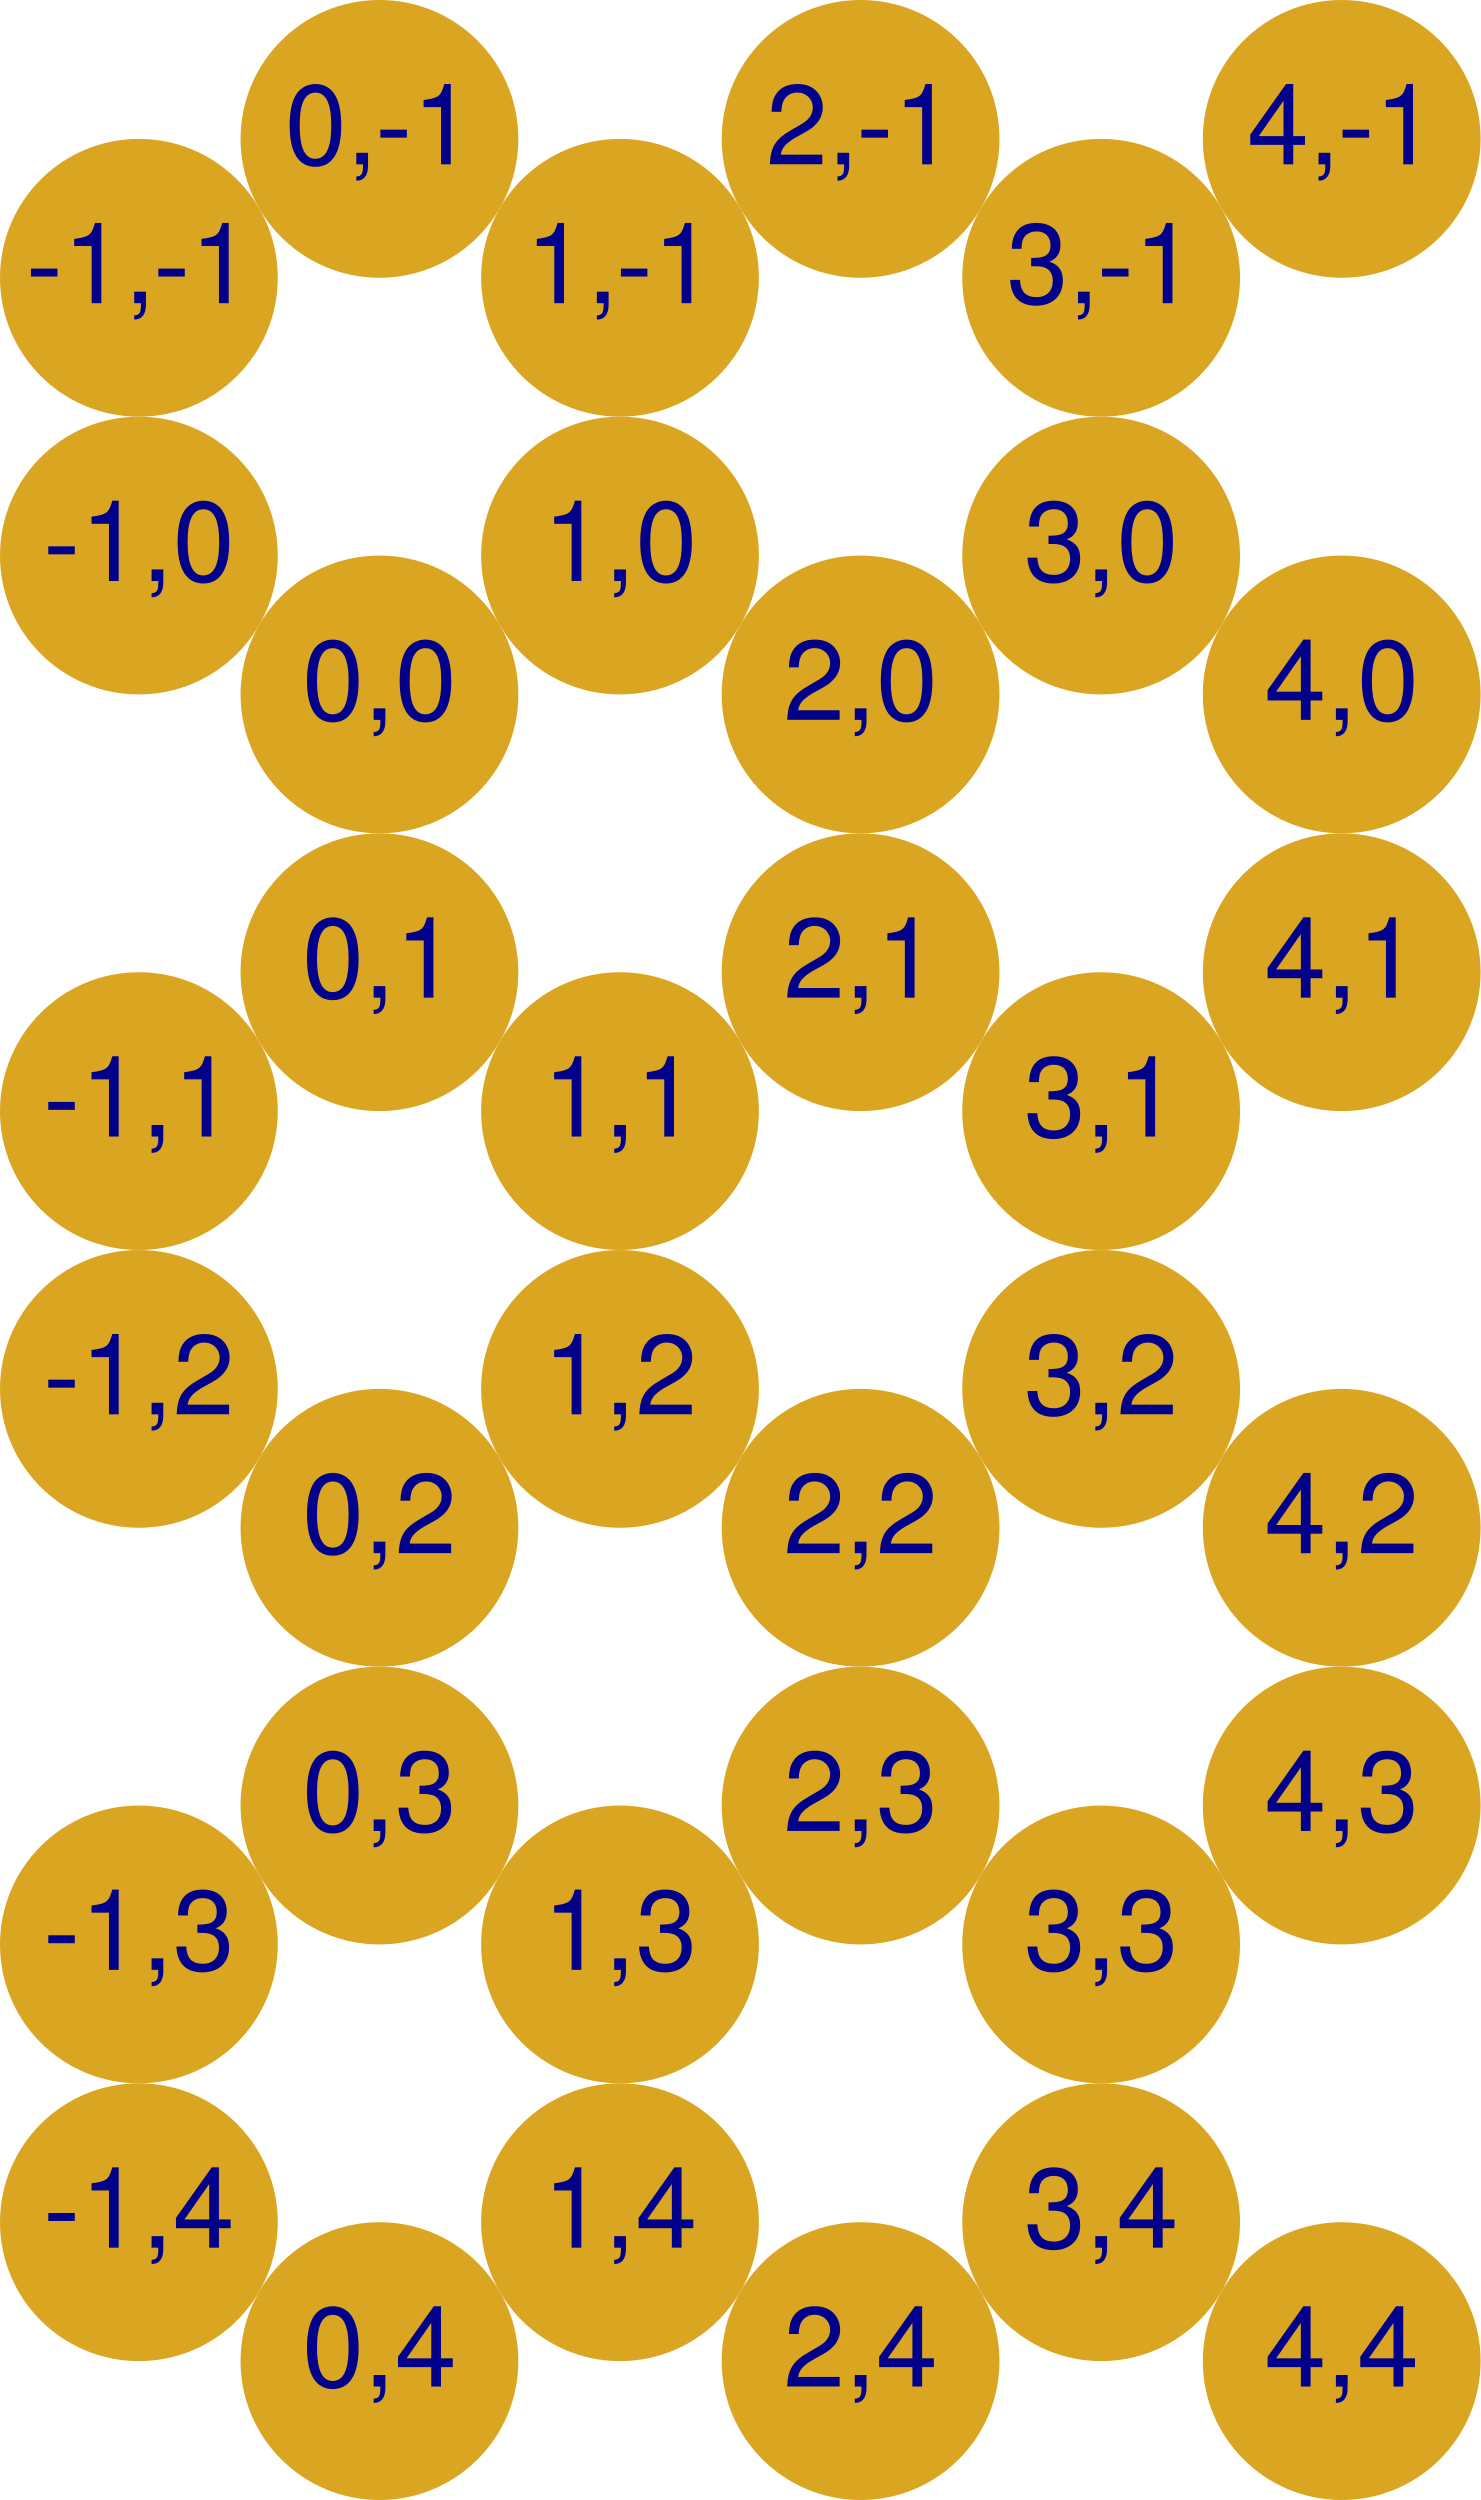
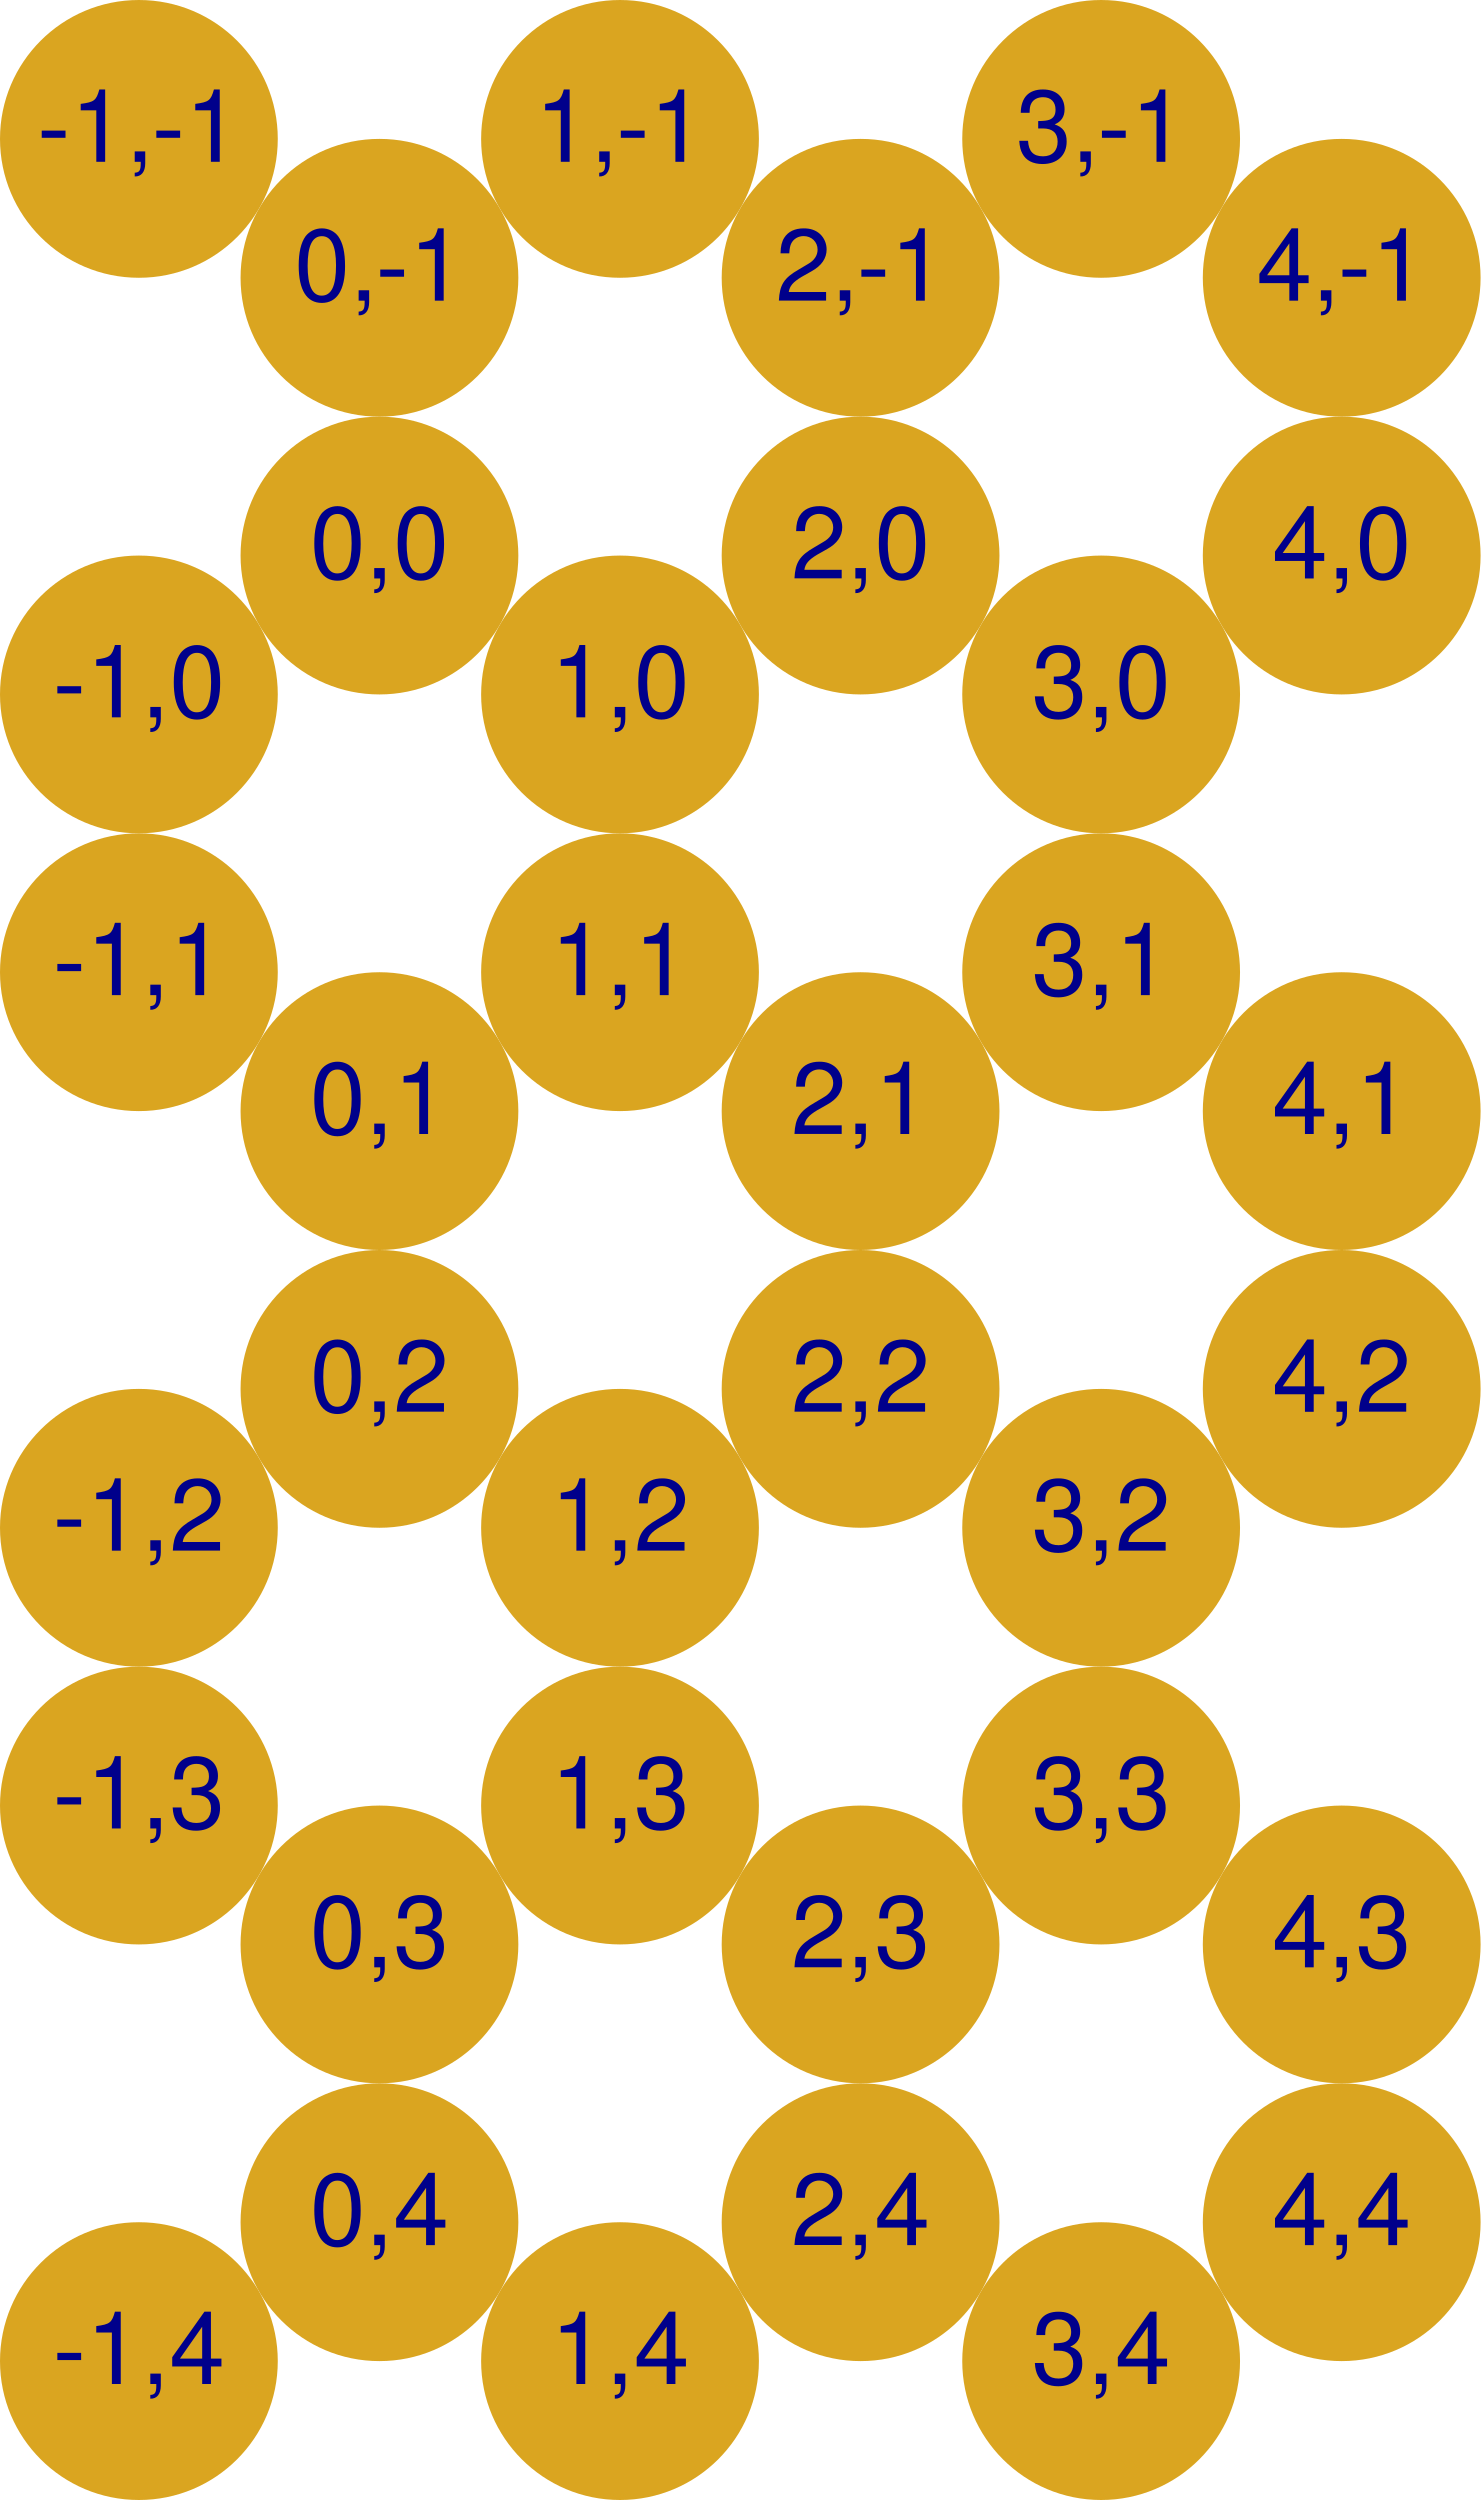
<svg xmlns="http://www.w3.org/2000/svg" version="1.1" style="overflow:hidden" height="450" width="266.506" id="side-view-svg">
-   <defs id="defs370" />
-   <g transform="translate(68.30127,125)" class="svg-pan-zoom_viewport" id="side-view-svg-viewport">
-     <g id="g364" class="side-view">
-       <g id="g362" class="helices-side-view">
-         <g id="g10">
+   <defs id="defs298" />
+   <g transform="translate(68.30127,100)" class="svg-pan-zoom_viewport" id="side-view-svg-viewport">
+     <g id="g292" class="side-view">
+       <g id="g290" class="helices-side-view">
+         <g id="g8">
          <circle cy="0" cx="0" id="circle4" style="visibility:visible;fill:#daa520;stroke:none;stroke-width:1px;stroke-linecap:butt;stroke-opacity:1" r="25" class="side-view-helix-circle">
            </circle>
-           <text id="text8" style="font-weight:400;font-size:20px;font-family:Helvetica, serif;letter-spacing:normal;dominant-baseline:central;text-anchor:middle;fill:#00008b" class="side-view-helix-text">0,0</text>
+           <text id="text6" style="font-weight:400;font-size:18px;font-family:Helvetica, serif;dominant-baseline:central;text-anchor:middle;fill:#00008b" class="side-view-helix-text">0,0</text>
        </g>
-         <g id="g20" transform="translate(43.30127,-25)">
-           <circle cy="0" cx="0" id="circle14" style="visibility:visible;fill:#daa520;stroke:none;stroke-width:1px;stroke-linecap:butt;stroke-opacity:1" r="25" class="side-view-helix-circle">
+         <g id="g16" transform="translate(-43.30127,-75)">
+           <circle cy="0" cx="0" id="circle12" style="visibility:visible;fill:#daa520;stroke:none;stroke-width:1px;stroke-linecap:butt;stroke-opacity:1" r="25" class="side-view-helix-circle">
            </circle>
-           <text id="text18" style="font-weight:400;font-size:20px;font-family:Helvetica, serif;letter-spacing:normal;dominant-baseline:central;text-anchor:middle;fill:#00008b" class="side-view-helix-text">1,0</text>
+           <text id="text14" style="font-weight:400;font-size:18px;font-family:Helvetica, serif;dominant-baseline:central;text-anchor:middle;fill:#00008b" class="side-view-helix-text">-1,-1</text>
        </g>
-         <g id="g30" transform="translate(86.60254)">
-           <circle cy="0" cx="0" id="circle24" style="visibility:visible;fill:#daa520;stroke:none;stroke-width:1px;stroke-linecap:butt;stroke-opacity:1" r="25" class="side-view-helix-circle">
+         <g id="g24" transform="translate(0,-50)">
+           <circle cy="0" cx="0" id="circle20" style="visibility:visible;fill:#daa520;stroke:none;stroke-width:1px;stroke-linecap:butt;stroke-opacity:1" r="25" class="side-view-helix-circle">
            </circle>
-           <text id="text28" style="font-weight:400;font-size:20px;font-family:Helvetica, serif;letter-spacing:normal;dominant-baseline:central;text-anchor:middle;fill:#00008b" class="side-view-helix-text">2,0</text>
+           <text id="text22" style="font-weight:400;font-size:18px;font-family:Helvetica, serif;dominant-baseline:central;text-anchor:middle;fill:#00008b" class="side-view-helix-text">0,-1</text>
        </g>
-         <g id="g40" transform="translate(-43.30127,-25)">
-           <circle cy="0" cx="0" id="circle34" style="visibility:visible;fill:#daa520;stroke:none;stroke-width:1px;stroke-linecap:butt;stroke-opacity:1" r="25" class="side-view-helix-circle">
+         <g id="g32" transform="translate(43.30127,-75)">
+           <circle cy="0" cx="0" id="circle28" style="visibility:visible;fill:#daa520;stroke:none;stroke-width:1px;stroke-linecap:butt;stroke-opacity:1" r="25" class="side-view-helix-circle">
            </circle>
-           <text id="text38" style="font-weight:400;font-size:20px;font-family:Helvetica, serif;letter-spacing:normal;dominant-baseline:central;text-anchor:middle;fill:#00008b" class="side-view-helix-text">-1,0</text>
+           <text id="text30" style="font-weight:400;font-size:18px;font-family:Helvetica, serif;dominant-baseline:central;text-anchor:middle;fill:#00008b" class="side-view-helix-text">1,-1</text>
        </g>
-         <g id="g50" transform="translate(-43.30127,75)">
+         <g id="g40" transform="translate(43.30127,25)">
+           <circle cy="0" cx="0" id="circle36" style="visibility:visible;fill:#daa520;stroke:none;stroke-width:1px;stroke-linecap:butt;stroke-opacity:1" r="25" class="side-view-helix-circle">
+             </circle>
+           <text id="text38" style="font-weight:400;font-size:18px;font-family:Helvetica, serif;dominant-baseline:central;text-anchor:middle;fill:#00008b" class="side-view-helix-text">1,0</text>
+         </g>
+         <g id="g48" transform="translate(86.60254)">
          <circle cy="0" cx="0" id="circle44" style="visibility:visible;fill:#daa520;stroke:none;stroke-width:1px;stroke-linecap:butt;stroke-opacity:1" r="25" class="side-view-helix-circle">
            </circle>
-           <text id="text48" style="font-weight:400;font-size:20px;font-family:Helvetica, serif;letter-spacing:normal;dominant-baseline:central;text-anchor:middle;fill:#00008b" class="side-view-helix-text">-1,1</text>
+           <text id="text46" style="font-weight:400;font-size:18px;font-family:Helvetica, serif;dominant-baseline:central;text-anchor:middle;fill:#00008b" class="side-view-helix-text">2,0</text>
        </g>
-         <g id="g60" transform="translate(0,-100)">
-           <circle cy="0" cx="0" id="circle54" style="visibility:visible;fill:#daa520;stroke:none;stroke-width:1px;stroke-linecap:butt;stroke-opacity:1" r="25" class="side-view-helix-circle">
+         <g id="g56" transform="translate(86.60254,-50)">
+           <circle cy="0" cx="0" id="circle52" style="visibility:visible;fill:#daa520;stroke:none;stroke-width:1px;stroke-linecap:butt;stroke-opacity:1" r="25" class="side-view-helix-circle">
            </circle>
-           <text id="text58" style="font-weight:400;font-size:20px;font-family:Helvetica, serif;letter-spacing:normal;dominant-baseline:central;text-anchor:middle;fill:#00008b" class="side-view-helix-text">0,-1</text>
+           <text id="text54" style="font-weight:400;font-size:18px;font-family:Helvetica, serif;dominant-baseline:central;text-anchor:middle;fill:#00008b" class="side-view-helix-text">2,-1</text>
        </g>
-         <g id="g70" transform="translate(-43.30127,-75)">
-           <circle cy="0" cx="0" id="circle64" style="visibility:visible;fill:#daa520;stroke:none;stroke-width:1px;stroke-linecap:butt;stroke-opacity:1" r="25" class="side-view-helix-circle">
+         <g id="g64" transform="translate(86.60254,100)">
+           <circle cy="0" cx="0" id="circle60" style="visibility:visible;fill:#daa520;stroke:none;stroke-width:1px;stroke-linecap:butt;stroke-opacity:1" r="25" class="side-view-helix-circle">
            </circle>
-           <text id="text68" style="font-weight:400;font-size:20px;font-family:Helvetica, serif;letter-spacing:normal;dominant-baseline:central;text-anchor:middle;fill:#00008b" class="side-view-helix-text">-1,-1</text>
+           <text id="text62" style="font-weight:400;font-size:18px;font-family:Helvetica, serif;dominant-baseline:central;text-anchor:middle;fill:#00008b" class="side-view-helix-text">2,1</text>
        </g>
-         <g id="g80" transform="translate(43.30127,-75)">
-           <circle cy="0" cx="0" id="circle74" style="visibility:visible;fill:#daa520;stroke:none;stroke-width:1px;stroke-linecap:butt;stroke-opacity:1" r="25" class="side-view-helix-circle">
+         <g id="g72" transform="translate(43.30127,75)">
+           <circle cy="0" cx="0" id="circle68" style="visibility:visible;fill:#daa520;stroke:none;stroke-width:1px;stroke-linecap:butt;stroke-opacity:1" r="25" class="side-view-helix-circle">
            </circle>
-           <text id="text78" style="font-weight:400;font-size:20px;font-family:Helvetica, serif;letter-spacing:normal;dominant-baseline:central;text-anchor:middle;fill:#00008b" class="side-view-helix-text">1,-1</text>
+           <text id="text70" style="font-weight:400;font-size:18px;font-family:Helvetica, serif;dominant-baseline:central;text-anchor:middle;fill:#00008b" class="side-view-helix-text">1,1</text>
        </g>
-         <g id="g90" transform="translate(86.60254,-100)">
+         <g id="g80" transform="translate(0,100)">
+           <circle cy="0" cx="0" id="circle76" style="visibility:visible;fill:#daa520;stroke:none;stroke-width:1px;stroke-linecap:butt;stroke-opacity:1" r="25" class="side-view-helix-circle">
+             </circle>
+           <text id="text78" style="font-weight:400;font-size:18px;font-family:Helvetica, serif;dominant-baseline:central;text-anchor:middle;fill:#00008b" class="side-view-helix-text">0,1</text>
+         </g>
+         <g id="g88" transform="translate(-43.30127,25)">
          <circle cy="0" cx="0" id="circle84" style="visibility:visible;fill:#daa520;stroke:none;stroke-width:1px;stroke-linecap:butt;stroke-opacity:1" r="25" class="side-view-helix-circle">
            </circle>
-           <text id="text88" style="font-weight:400;font-size:20px;font-family:Helvetica, serif;letter-spacing:normal;dominant-baseline:central;text-anchor:middle;fill:#00008b" class="side-view-helix-text">2,-1</text>
+           <text id="text86" style="font-weight:400;font-size:18px;font-family:Helvetica, serif;dominant-baseline:central;text-anchor:middle;fill:#00008b" class="side-view-helix-text">-1,0</text>
        </g>
-         <g id="g100" transform="translate(129.9038,-75)">
-           <circle cy="0" cx="0" id="circle94" style="visibility:visible;fill:#daa520;stroke:none;stroke-width:1px;stroke-linecap:butt;stroke-opacity:1" r="25" class="side-view-helix-circle">
+         <g id="g96" transform="translate(-43.30127,75)">
+           <circle cy="0" cx="0" id="circle92" style="visibility:visible;fill:#daa520;stroke:none;stroke-width:1px;stroke-linecap:butt;stroke-opacity:1" r="25" class="side-view-helix-circle">
            </circle>
-           <text id="text98" style="font-weight:400;font-size:20px;font-family:Helvetica, serif;letter-spacing:normal;dominant-baseline:central;text-anchor:middle;fill:#00008b" class="side-view-helix-text">3,-1</text>
+           <text id="text94" style="font-weight:400;font-size:18px;font-family:Helvetica, serif;dominant-baseline:central;text-anchor:middle;fill:#00008b" class="side-view-helix-text">-1,1</text>
        </g>
-         <g id="g110" transform="translate(173.2051,-100)">
-           <circle cy="0" cx="0" id="circle104" style="visibility:visible;fill:#daa520;stroke:none;stroke-width:1px;stroke-linecap:butt;stroke-opacity:1" r="25" class="side-view-helix-circle">
+         <g id="g104" transform="translate(-43.30127,175)">
+           <circle cy="0" cx="0" id="circle100" style="visibility:visible;fill:#daa520;stroke:none;stroke-width:1px;stroke-linecap:butt;stroke-opacity:1" r="25" class="side-view-helix-circle">
            </circle>
-           <text id="text108" style="font-weight:400;font-size:20px;font-family:Helvetica, serif;letter-spacing:normal;dominant-baseline:central;text-anchor:middle;fill:#00008b" class="side-view-helix-text">4,-1</text>
+           <text id="text102" style="font-weight:400;font-size:18px;font-family:Helvetica, serif;dominant-baseline:central;text-anchor:middle;fill:#00008b" class="side-view-helix-text">-1,2</text>
        </g>
-         <g id="g120" transform="translate(129.9038,-25)">
-           <circle cy="0" cx="0" id="circle114" style="visibility:visible;fill:#daa520;stroke:none;stroke-width:1px;stroke-linecap:butt;stroke-opacity:1" r="25" class="side-view-helix-circle">
+         <g id="g112" transform="translate(0,150)">
+           <circle cy="0" cx="0" id="circle108" style="visibility:visible;fill:#daa520;stroke:none;stroke-width:1px;stroke-linecap:butt;stroke-opacity:1" r="25" class="side-view-helix-circle">
            </circle>
-           <text id="text118" style="font-weight:400;font-size:20px;font-family:Helvetica, serif;letter-spacing:normal;dominant-baseline:central;text-anchor:middle;fill:#00008b" class="side-view-helix-text">3,0</text>
+           <text id="text110" style="font-weight:400;font-size:18px;font-family:Helvetica, serif;dominant-baseline:central;text-anchor:middle;fill:#00008b" class="side-view-helix-text">0,2</text>
        </g>
-         <g id="g130" transform="translate(173.2051)">
+         <g id="g120" transform="translate(43.30127,175)">
+           <circle cy="0" cx="0" id="circle116" style="visibility:visible;fill:#daa520;stroke:none;stroke-width:1px;stroke-linecap:butt;stroke-opacity:1" r="25" class="side-view-helix-circle">
+             </circle>
+           <text id="text118" style="font-weight:400;font-size:18px;font-family:Helvetica, serif;dominant-baseline:central;text-anchor:middle;fill:#00008b" class="side-view-helix-text">1,2</text>
+         </g>
+         <g id="g128" transform="translate(86.60254,150)">
          <circle cy="0" cx="0" id="circle124" style="visibility:visible;fill:#daa520;stroke:none;stroke-width:1px;stroke-linecap:butt;stroke-opacity:1" r="25" class="side-view-helix-circle">
            </circle>
-           <text id="text128" style="font-weight:400;font-size:20px;font-family:Helvetica, serif;letter-spacing:normal;dominant-baseline:central;text-anchor:middle;fill:#00008b" class="side-view-helix-text">4,0</text>
+           <text id="text126" style="font-weight:400;font-size:18px;font-family:Helvetica, serif;dominant-baseline:central;text-anchor:middle;fill:#00008b" class="side-view-helix-text">2,2</text>
        </g>
-         <g id="g140" transform="translate(0,50)">
-           <circle cy="0" cx="0" id="circle134" style="visibility:visible;fill:#daa520;stroke:none;stroke-width:1px;stroke-linecap:butt;stroke-opacity:1" r="25" class="side-view-helix-circle">
+         <g id="g136" transform="translate(129.9038,-75)">
+           <circle cy="0" cx="0" id="circle132" style="visibility:visible;fill:#daa520;stroke:none;stroke-width:1px;stroke-linecap:butt;stroke-opacity:1" r="25" class="side-view-helix-circle">
            </circle>
-           <text id="text138" style="font-weight:400;font-size:20px;font-family:Helvetica, serif;letter-spacing:normal;dominant-baseline:central;text-anchor:middle;fill:#00008b" class="side-view-helix-text">0,1</text>
+           <text id="text134" style="font-weight:400;font-size:18px;font-family:Helvetica, serif;dominant-baseline:central;text-anchor:middle;fill:#00008b" class="side-view-helix-text">3,-1</text>
        </g>
-         <g id="g150" transform="translate(43.30127,75)">
-           <circle cy="0" cx="0" id="circle144" style="visibility:visible;fill:#daa520;stroke:none;stroke-width:1px;stroke-linecap:butt;stroke-opacity:1" r="25" class="side-view-helix-circle">
+         <g id="g144" transform="translate(129.9038,25)">
+           <circle cy="0" cx="0" id="circle140" style="visibility:visible;fill:#daa520;stroke:none;stroke-width:1px;stroke-linecap:butt;stroke-opacity:1" r="25" class="side-view-helix-circle">
            </circle>
-           <text id="text148" style="font-weight:400;font-size:20px;font-family:Helvetica, serif;letter-spacing:normal;dominant-baseline:central;text-anchor:middle;fill:#00008b" class="side-view-helix-text">1,1</text>
+           <text id="text142" style="font-weight:400;font-size:18px;font-family:Helvetica, serif;dominant-baseline:central;text-anchor:middle;fill:#00008b" class="side-view-helix-text">3,0</text>
        </g>
-         <g id="g160" transform="translate(86.60254,50)">
-           <circle cy="0" cx="0" id="circle154" style="visibility:visible;fill:#daa520;stroke:none;stroke-width:1px;stroke-linecap:butt;stroke-opacity:1" r="25" class="side-view-helix-circle">
+         <g id="g152" transform="translate(129.9038,75)">
+           <circle cy="0" cx="0" id="circle148" style="visibility:visible;fill:#daa520;stroke:none;stroke-width:1px;stroke-linecap:butt;stroke-opacity:1" r="25" class="side-view-helix-circle">
            </circle>
-           <text id="text158" style="font-weight:400;font-size:20px;font-family:Helvetica, serif;letter-spacing:normal;dominant-baseline:central;text-anchor:middle;fill:#00008b" class="side-view-helix-text">2,1</text>
+           <text id="text150" style="font-weight:400;font-size:18px;font-family:Helvetica, serif;dominant-baseline:central;text-anchor:middle;fill:#00008b" class="side-view-helix-text">3,1</text>
        </g>
-         <g id="g170" transform="translate(129.9038,75)">
+         <g id="g160" transform="translate(129.9038,175)">
+           <circle cy="0" cx="0" id="circle156" style="visibility:visible;fill:#daa520;stroke:none;stroke-width:1px;stroke-linecap:butt;stroke-opacity:1" r="25" class="side-view-helix-circle">
+             </circle>
+           <text id="text158" style="font-weight:400;font-size:18px;font-family:Helvetica, serif;dominant-baseline:central;text-anchor:middle;fill:#00008b" class="side-view-helix-text">3,2</text>
+         </g>
+         <g id="g168" transform="translate(129.9038,225)">
          <circle cy="0" cx="0" id="circle164" style="visibility:visible;fill:#daa520;stroke:none;stroke-width:1px;stroke-linecap:butt;stroke-opacity:1" r="25" class="side-view-helix-circle">
            </circle>
-           <text id="text168" style="font-weight:400;font-size:20px;font-family:Helvetica, serif;letter-spacing:normal;dominant-baseline:central;text-anchor:middle;fill:#00008b" class="side-view-helix-text">3,1</text>
+           <text id="text166" style="font-weight:400;font-size:18px;font-family:Helvetica, serif;dominant-baseline:central;text-anchor:middle;fill:#00008b" class="side-view-helix-text">3,3</text>
        </g>
-         <g id="g180" transform="translate(173.2051,50)">
-           <circle cy="0" cx="0" id="circle174" style="visibility:visible;fill:#daa520;stroke:none;stroke-width:1px;stroke-linecap:butt;stroke-opacity:1" r="25" class="side-view-helix-circle">
+         <g id="g176" transform="translate(86.60254,250)">
+           <circle cy="0" cx="0" id="circle172" style="visibility:visible;fill:#daa520;stroke:none;stroke-width:1px;stroke-linecap:butt;stroke-opacity:1" r="25" class="side-view-helix-circle">
            </circle>
-           <text id="text178" style="font-weight:400;font-size:20px;font-family:Helvetica, serif;letter-spacing:normal;dominant-baseline:central;text-anchor:middle;fill:#00008b" class="side-view-helix-text">4,1</text>
+           <text id="text174" style="font-weight:400;font-size:18px;font-family:Helvetica, serif;dominant-baseline:central;text-anchor:middle;fill:#00008b" class="side-view-helix-text">2,3</text>
        </g>
-         <g id="g190" transform="translate(0,150)">
-           <circle cy="0" cx="0" id="circle184" style="visibility:visible;fill:#daa520;stroke:none;stroke-width:1px;stroke-linecap:butt;stroke-opacity:1" r="25" class="side-view-helix-circle">
+         <g id="g184" transform="translate(43.30127,225)">
+           <circle cy="0" cx="0" id="circle180" style="visibility:visible;fill:#daa520;stroke:none;stroke-width:1px;stroke-linecap:butt;stroke-opacity:1" r="25" class="side-view-helix-circle">
            </circle>
-           <text id="text188" style="font-weight:400;font-size:20px;font-family:Helvetica, serif;letter-spacing:normal;dominant-baseline:central;text-anchor:middle;fill:#00008b" class="side-view-helix-text">0,2</text>
+           <text id="text182" style="font-weight:400;font-size:18px;font-family:Helvetica, serif;dominant-baseline:central;text-anchor:middle;fill:#00008b" class="side-view-helix-text">1,3</text>
        </g>
-         <g id="g200" transform="translate(-43.30127,125)">
-           <circle cy="0" cx="0" id="circle194" style="visibility:visible;fill:#daa520;stroke:none;stroke-width:1px;stroke-linecap:butt;stroke-opacity:1" r="25" class="side-view-helix-circle">
+         <g id="g192" transform="translate(0,250)">
+           <circle cy="0" cx="0" id="circle188" style="visibility:visible;fill:#daa520;stroke:none;stroke-width:1px;stroke-linecap:butt;stroke-opacity:1" r="25" class="side-view-helix-circle">
            </circle>
-           <text id="text198" style="font-weight:400;font-size:20px;font-family:Helvetica, serif;letter-spacing:normal;dominant-baseline:central;text-anchor:middle;fill:#00008b" class="side-view-helix-text">-1,2</text>
+           <text id="text190" style="font-weight:400;font-size:18px;font-family:Helvetica, serif;dominant-baseline:central;text-anchor:middle;fill:#00008b" class="side-view-helix-text">0,3</text>
        </g>
-         <g id="g210" transform="translate(43.30127,125)">
+         <g id="g200" transform="translate(-43.30127,225)">
+           <circle cy="0" cx="0" id="circle196" style="visibility:visible;fill:#daa520;stroke:none;stroke-width:1px;stroke-linecap:butt;stroke-opacity:1" r="25" class="side-view-helix-circle">
+             </circle>
+           <text id="text198" style="font-weight:400;font-size:18px;font-family:Helvetica, serif;dominant-baseline:central;text-anchor:middle;fill:#00008b" class="side-view-helix-text">-1,3</text>
+         </g>
+         <g id="g208" transform="translate(-43.30127,325)">
          <circle cy="0" cx="0" id="circle204" style="visibility:visible;fill:#daa520;stroke:none;stroke-width:1px;stroke-linecap:butt;stroke-opacity:1" r="25" class="side-view-helix-circle">
            </circle>
-           <text id="text208" style="font-weight:400;font-size:20px;font-family:Helvetica, serif;letter-spacing:normal;dominant-baseline:central;text-anchor:middle;fill:#00008b" class="side-view-helix-text">1,2</text>
+           <text id="text206" style="font-weight:400;font-size:18px;font-family:Helvetica, serif;dominant-baseline:central;text-anchor:middle;fill:#00008b" class="side-view-helix-text">-1,4</text>
        </g>
-         <g id="g220" transform="translate(86.60254,150)">
-           <circle cy="0" cx="0" id="circle214" style="visibility:visible;fill:#daa520;stroke:none;stroke-width:1px;stroke-linecap:butt;stroke-opacity:1" r="25" class="side-view-helix-circle">
+         <g id="g216" transform="translate(0,300)">
+           <circle cy="0" cx="0" id="circle212" style="visibility:visible;fill:#daa520;stroke:none;stroke-width:1px;stroke-linecap:butt;stroke-opacity:1" r="25" class="side-view-helix-circle">
            </circle>
-           <text id="text218" style="font-weight:400;font-size:20px;font-family:Helvetica, serif;letter-spacing:normal;dominant-baseline:central;text-anchor:middle;fill:#00008b" class="side-view-helix-text">2,2</text>
+           <text id="text214" style="font-weight:400;font-size:18px;font-family:Helvetica, serif;dominant-baseline:central;text-anchor:middle;fill:#00008b" class="side-view-helix-text">0,4</text>
        </g>
-         <g id="g230" transform="translate(129.9038,125)">
-           <circle cy="0" cx="0" id="circle224" style="visibility:visible;fill:#daa520;stroke:none;stroke-width:1px;stroke-linecap:butt;stroke-opacity:1" r="25" class="side-view-helix-circle">
+         <g id="g224" transform="translate(43.30127,325)">
+           <circle cy="0" cx="0" id="circle220" style="visibility:visible;fill:#daa520;stroke:none;stroke-width:1px;stroke-linecap:butt;stroke-opacity:1" r="25" class="side-view-helix-circle">
            </circle>
-           <text id="text228" style="font-weight:400;font-size:20px;font-family:Helvetica, serif;letter-spacing:normal;dominant-baseline:central;text-anchor:middle;fill:#00008b" class="side-view-helix-text">3,2</text>
+           <text id="text222" style="font-weight:400;font-size:18px;font-family:Helvetica, serif;dominant-baseline:central;text-anchor:middle;fill:#00008b" class="side-view-helix-text">1,4</text>
        </g>
-         <g id="g240" transform="translate(173.2051,150)">
-           <circle cy="0" cx="0" id="circle234" style="visibility:visible;fill:#daa520;stroke:none;stroke-width:1px;stroke-linecap:butt;stroke-opacity:1" r="25" class="side-view-helix-circle">
+         <g id="g232" transform="translate(86.60254,300)">
+           <circle cy="0" cx="0" id="circle228" style="visibility:visible;fill:#daa520;stroke:none;stroke-width:1px;stroke-linecap:butt;stroke-opacity:1" r="25" class="side-view-helix-circle">
            </circle>
-           <text id="text238" style="font-weight:400;font-size:20px;font-family:Helvetica, serif;letter-spacing:normal;dominant-baseline:central;text-anchor:middle;fill:#00008b" class="side-view-helix-text">4,2</text>
+           <text id="text230" style="font-weight:400;font-size:18px;font-family:Helvetica, serif;dominant-baseline:central;text-anchor:middle;fill:#00008b" class="side-view-helix-text">2,4</text>
        </g>
-         <g id="g250" transform="translate(-43.30127,225)">
+         <g id="g240" transform="translate(129.9038,325)">
+           <circle cy="0" cx="0" id="circle236" style="visibility:visible;fill:#daa520;stroke:none;stroke-width:1px;stroke-linecap:butt;stroke-opacity:1" r="25" class="side-view-helix-circle">
+             </circle>
+           <text id="text238" style="font-weight:400;font-size:18px;font-family:Helvetica, serif;dominant-baseline:central;text-anchor:middle;fill:#00008b" class="side-view-helix-text">3,4</text>
+         </g>
+         <g id="g248" transform="translate(173.2051,300)">
          <circle cy="0" cx="0" id="circle244" style="visibility:visible;fill:#daa520;stroke:none;stroke-width:1px;stroke-linecap:butt;stroke-opacity:1" r="25" class="side-view-helix-circle">
            </circle>
-           <text id="text248" style="font-weight:400;font-size:20px;font-family:Helvetica, serif;letter-spacing:normal;dominant-baseline:central;text-anchor:middle;fill:#00008b" class="side-view-helix-text">-1,3</text>
+           <text id="text246" style="font-weight:400;font-size:18px;font-family:Helvetica, serif;dominant-baseline:central;text-anchor:middle;fill:#00008b" class="side-view-helix-text">4,4</text>
        </g>
-         <g id="g260" transform="translate(0,200)">
-           <circle cy="0" cx="0" id="circle254" style="visibility:visible;fill:#daa520;stroke:none;stroke-width:1px;stroke-linecap:butt;stroke-opacity:1" r="25" class="side-view-helix-circle">
+         <g id="g256" transform="translate(173.2051,250)">
+           <circle cy="0" cx="0" id="circle252" style="visibility:visible;fill:#daa520;stroke:none;stroke-width:1px;stroke-linecap:butt;stroke-opacity:1" r="25" class="side-view-helix-circle">
            </circle>
-           <text id="text258" style="font-weight:400;font-size:20px;font-family:Helvetica, serif;letter-spacing:normal;dominant-baseline:central;text-anchor:middle;fill:#00008b" class="side-view-helix-text">0,3</text>
+           <text id="text254" style="font-weight:400;font-size:18px;font-family:Helvetica, serif;dominant-baseline:central;text-anchor:middle;fill:#00008b" class="side-view-helix-text">4,3</text>
        </g>
-         <g id="g270" transform="translate(43.30127,225)">
-           <circle cy="0" cx="0" id="circle264" style="visibility:visible;fill:#daa520;stroke:none;stroke-width:1px;stroke-linecap:butt;stroke-opacity:1" r="25" class="side-view-helix-circle">
+         <g id="g264" transform="translate(173.2051,150)">
+           <circle cy="0" cx="0" id="circle260" style="visibility:visible;fill:#daa520;stroke:none;stroke-width:1px;stroke-linecap:butt;stroke-opacity:1" r="25" class="side-view-helix-circle">
            </circle>
-           <text id="text268" style="font-weight:400;font-size:20px;font-family:Helvetica, serif;letter-spacing:normal;dominant-baseline:central;text-anchor:middle;fill:#00008b" class="side-view-helix-text">1,3</text>
+           <text id="text262" style="font-weight:400;font-size:18px;font-family:Helvetica, serif;dominant-baseline:central;text-anchor:middle;fill:#00008b" class="side-view-helix-text">4,2</text>
        </g>
-         <g id="g280" transform="translate(86.60254,200)">
-           <circle cy="0" cx="0" id="circle274" style="visibility:visible;fill:#daa520;stroke:none;stroke-width:1px;stroke-linecap:butt;stroke-opacity:1" r="25" class="side-view-helix-circle">
+         <g id="g272" transform="translate(173.2051,100)">
+           <circle cy="0" cx="0" id="circle268" style="visibility:visible;fill:#daa520;stroke:none;stroke-width:1px;stroke-linecap:butt;stroke-opacity:1" r="25" class="side-view-helix-circle">
            </circle>
-           <text id="text278" style="font-weight:400;font-size:20px;font-family:Helvetica, serif;letter-spacing:normal;dominant-baseline:central;text-anchor:middle;fill:#00008b" class="side-view-helix-text">2,3</text>
+           <text id="text270" style="font-weight:400;font-size:18px;font-family:Helvetica, serif;dominant-baseline:central;text-anchor:middle;fill:#00008b" class="side-view-helix-text">4,1</text>
        </g>
-         <g id="g290" transform="translate(129.9038,225)">
+         <g id="g280" transform="translate(173.2051)">
+           <circle cy="0" cx="0" id="circle276" style="visibility:visible;fill:#daa520;stroke:none;stroke-width:1px;stroke-linecap:butt;stroke-opacity:1" r="25" class="side-view-helix-circle">
+             </circle>
+           <text id="text278" style="font-weight:400;font-size:18px;font-family:Helvetica, serif;dominant-baseline:central;text-anchor:middle;fill:#00008b" class="side-view-helix-text">4,0</text>
+         </g>
+         <g id="g288" transform="translate(173.2051,-50)">
          <circle cy="0" cx="0" id="circle284" style="visibility:visible;fill:#daa520;stroke:none;stroke-width:1px;stroke-linecap:butt;stroke-opacity:1" r="25" class="side-view-helix-circle">
            </circle>
-           <text id="text288" style="font-weight:400;font-size:20px;font-family:Helvetica, serif;letter-spacing:normal;dominant-baseline:central;text-anchor:middle;fill:#00008b" class="side-view-helix-text">3,3</text>
-         </g>
-         <g id="g300" transform="translate(173.2051,200)">
-           <circle cy="0" cx="0" id="circle294" style="visibility:visible;fill:#daa520;stroke:none;stroke-width:1px;stroke-linecap:butt;stroke-opacity:1" r="25" class="side-view-helix-circle">
-             </circle>
-           <text id="text298" style="font-weight:400;font-size:20px;font-family:Helvetica, serif;letter-spacing:normal;dominant-baseline:central;text-anchor:middle;fill:#00008b" class="side-view-helix-text">4,3</text>
-         </g>
-         <g id="g310" transform="translate(-43.30127,275)">
-           <circle cy="0" cx="0" id="circle304" style="visibility:visible;fill:#daa520;stroke:none;stroke-width:1px;stroke-linecap:butt;stroke-opacity:1" r="25" class="side-view-helix-circle">
-             </circle>
-           <text id="text308" style="font-weight:400;font-size:20px;font-family:Helvetica, serif;letter-spacing:normal;dominant-baseline:central;text-anchor:middle;fill:#00008b" class="side-view-helix-text">-1,4</text>
-         </g>
-         <g id="g320" transform="translate(0,300)">
-           <circle cy="0" cx="0" id="circle314" style="visibility:visible;fill:#daa520;stroke:none;stroke-width:1px;stroke-linecap:butt;stroke-opacity:1" r="25" class="side-view-helix-circle">
-             </circle>
-           <text id="text318" style="font-weight:400;font-size:20px;font-family:Helvetica, serif;letter-spacing:normal;dominant-baseline:central;text-anchor:middle;fill:#00008b" class="side-view-helix-text">0,4</text>
-         </g>
-         <g id="g330" transform="translate(43.30127,275)">
-           <circle cy="0" cx="0" id="circle324" style="visibility:visible;fill:#daa520;stroke:none;stroke-width:1px;stroke-linecap:butt;stroke-opacity:1" r="25" class="side-view-helix-circle">
-             </circle>
-           <text id="text328" style="font-weight:400;font-size:20px;font-family:Helvetica, serif;letter-spacing:normal;dominant-baseline:central;text-anchor:middle;fill:#00008b" class="side-view-helix-text">1,4</text>
-         </g>
-         <g id="g340" transform="translate(86.60254,300)">
-           <circle cy="0" cx="0" id="circle334" style="visibility:visible;fill:#daa520;stroke:none;stroke-width:1px;stroke-linecap:butt;stroke-opacity:1" r="25" class="side-view-helix-circle">
-             </circle>
-           <text id="text338" style="font-weight:400;font-size:20px;font-family:Helvetica, serif;letter-spacing:normal;dominant-baseline:central;text-anchor:middle;fill:#00008b" class="side-view-helix-text">2,4</text>
-         </g>
-         <g id="g350" transform="translate(129.9038,275)">
-           <circle cy="0" cx="0" id="circle344" style="visibility:visible;fill:#daa520;stroke:none;stroke-width:1px;stroke-linecap:butt;stroke-opacity:1" r="25" class="side-view-helix-circle">
-             </circle>
-           <text id="text348" style="font-weight:400;font-size:20px;font-family:Helvetica, serif;letter-spacing:normal;dominant-baseline:central;text-anchor:middle;fill:#00008b" class="side-view-helix-text">3,4</text>
-         </g>
-         <g id="g360" transform="translate(173.2051,300)">
-           <circle cy="0" cx="0" id="circle354" style="visibility:visible;fill:#daa520;stroke:none;stroke-width:1px;stroke-linecap:butt;stroke-opacity:1" r="25" class="side-view-helix-circle">
-             </circle>
-           <text id="text358" style="font-weight:400;font-size:20px;font-family:Helvetica, serif;letter-spacing:normal;dominant-baseline:central;text-anchor:middle;fill:#00008b" class="side-view-helix-text">4,4</text>
+           <text id="text286" style="font-weight:400;font-size:18px;font-family:Helvetica, serif;dominant-baseline:central;text-anchor:middle;fill:#00008b" class="side-view-helix-text">4,-1</text>
        </g>
      </g>
    </g>
  </g>
</svg>
